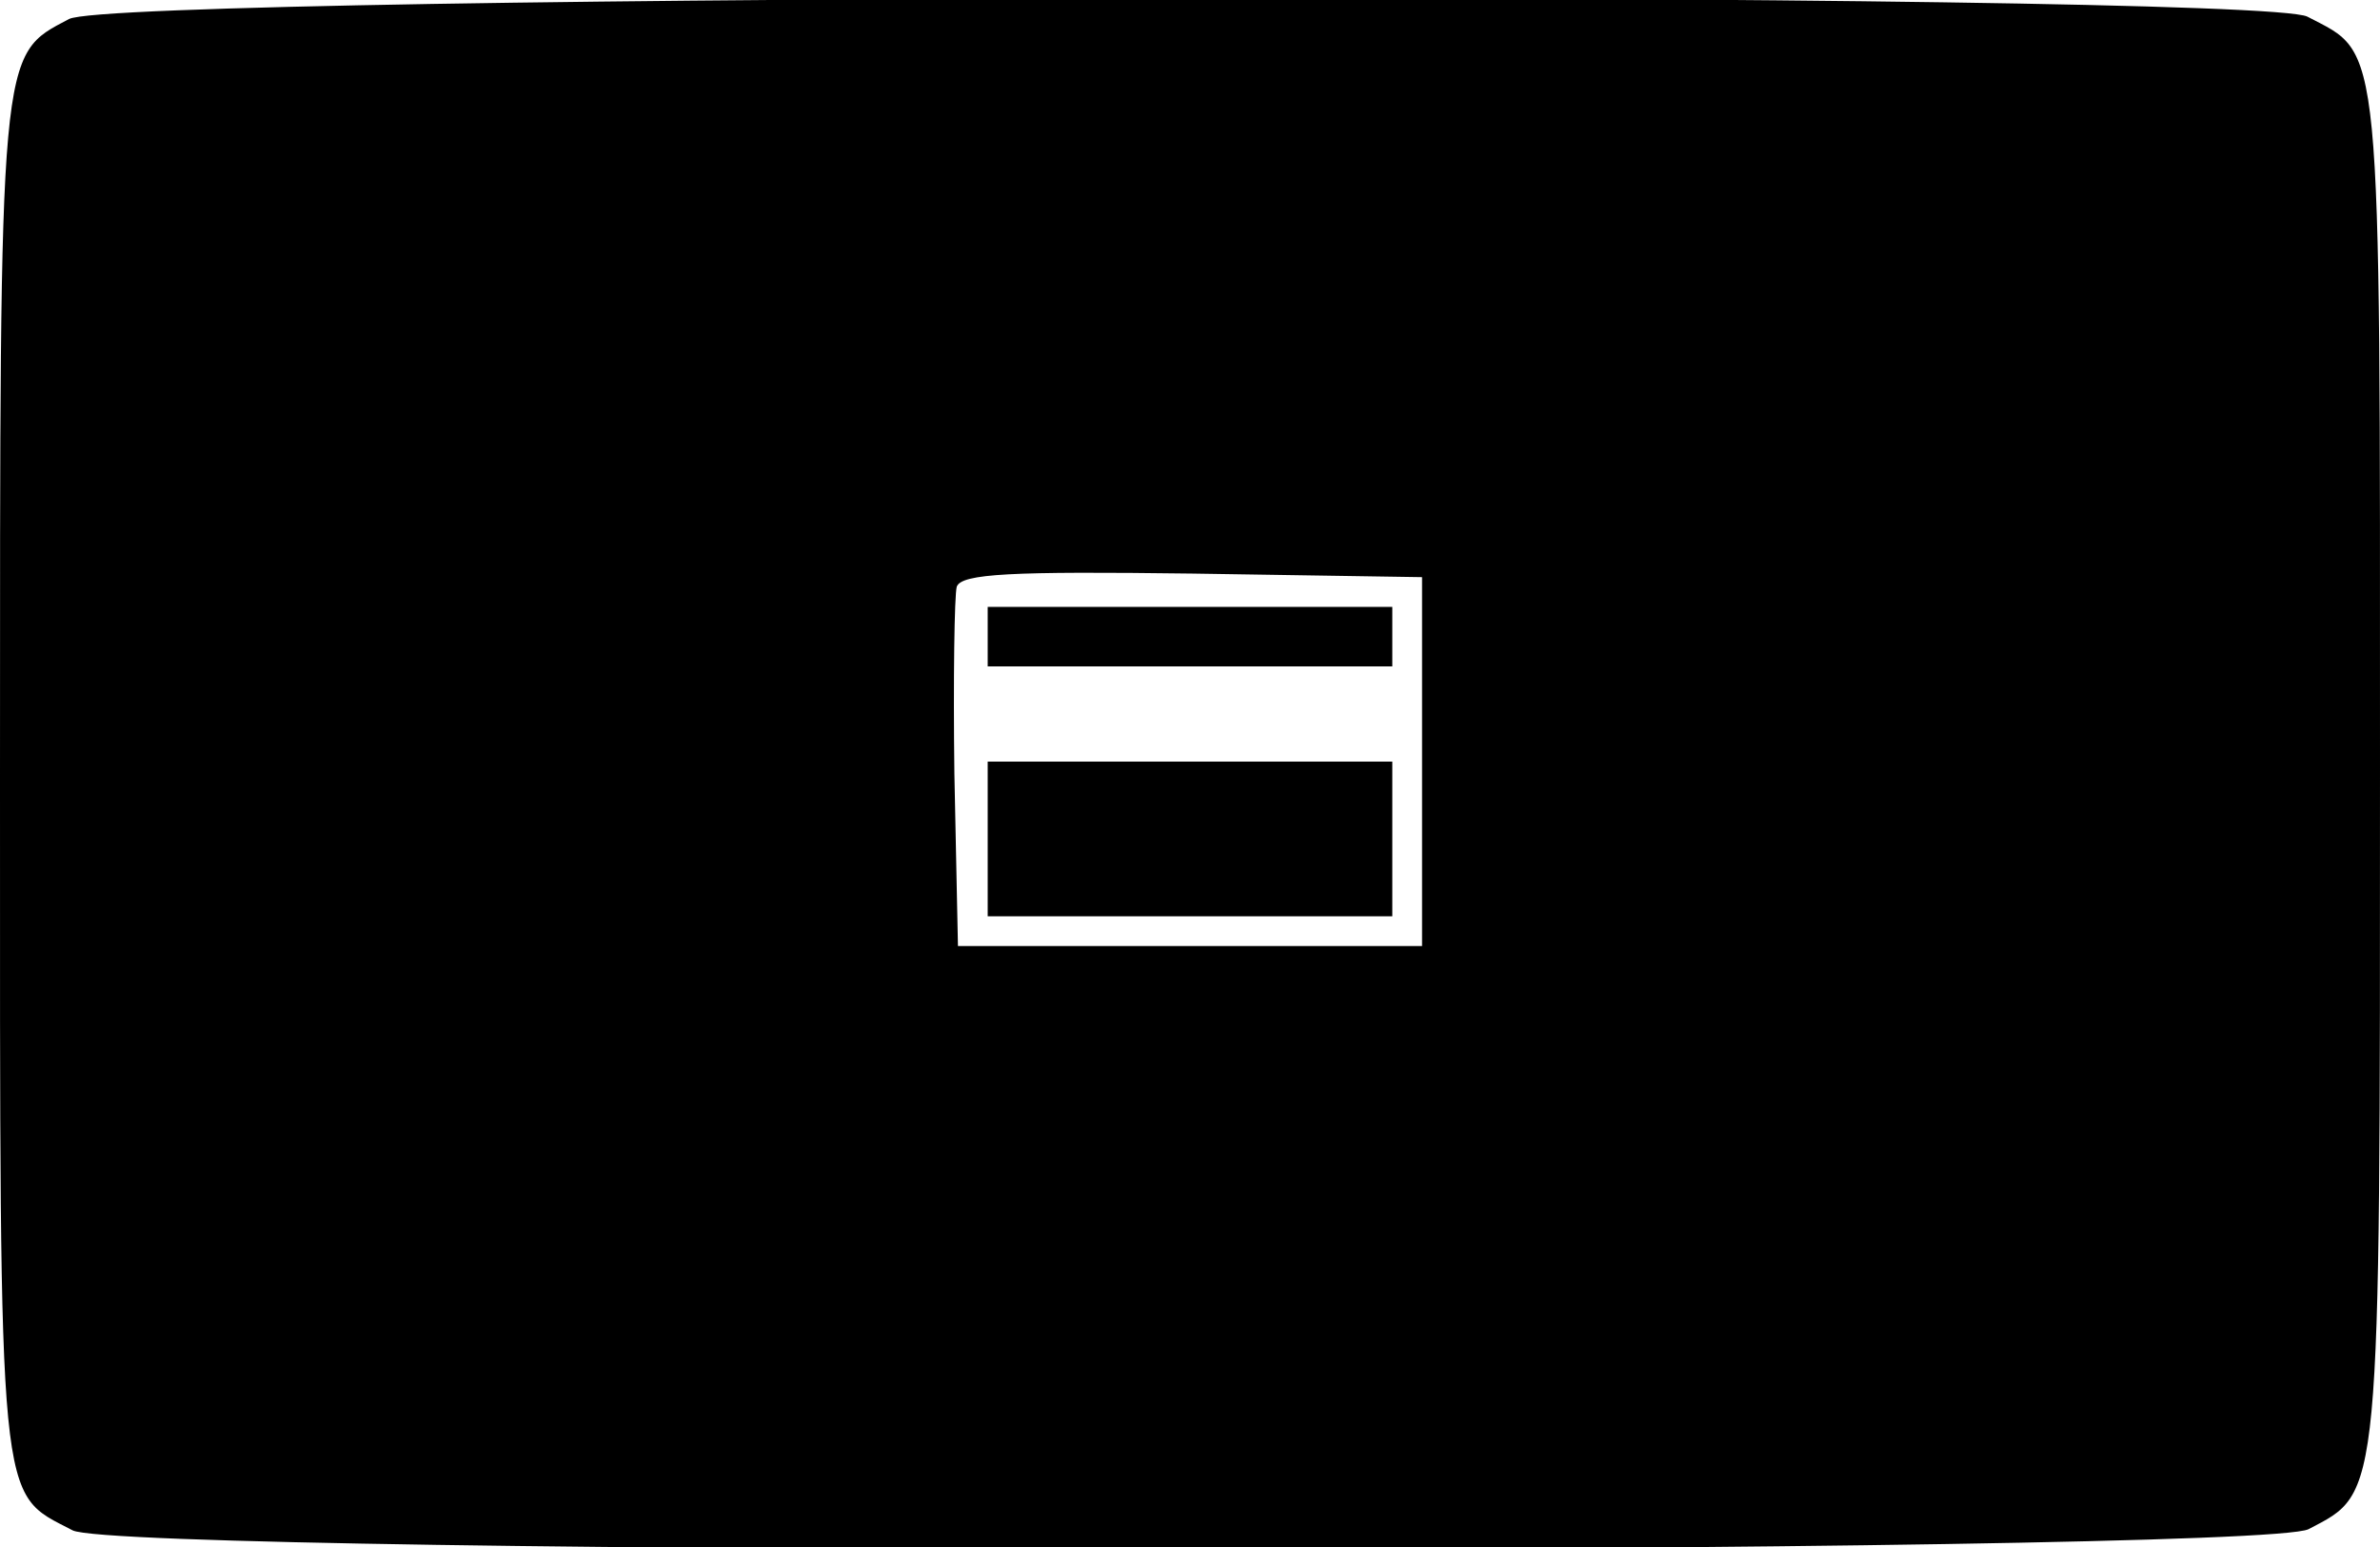
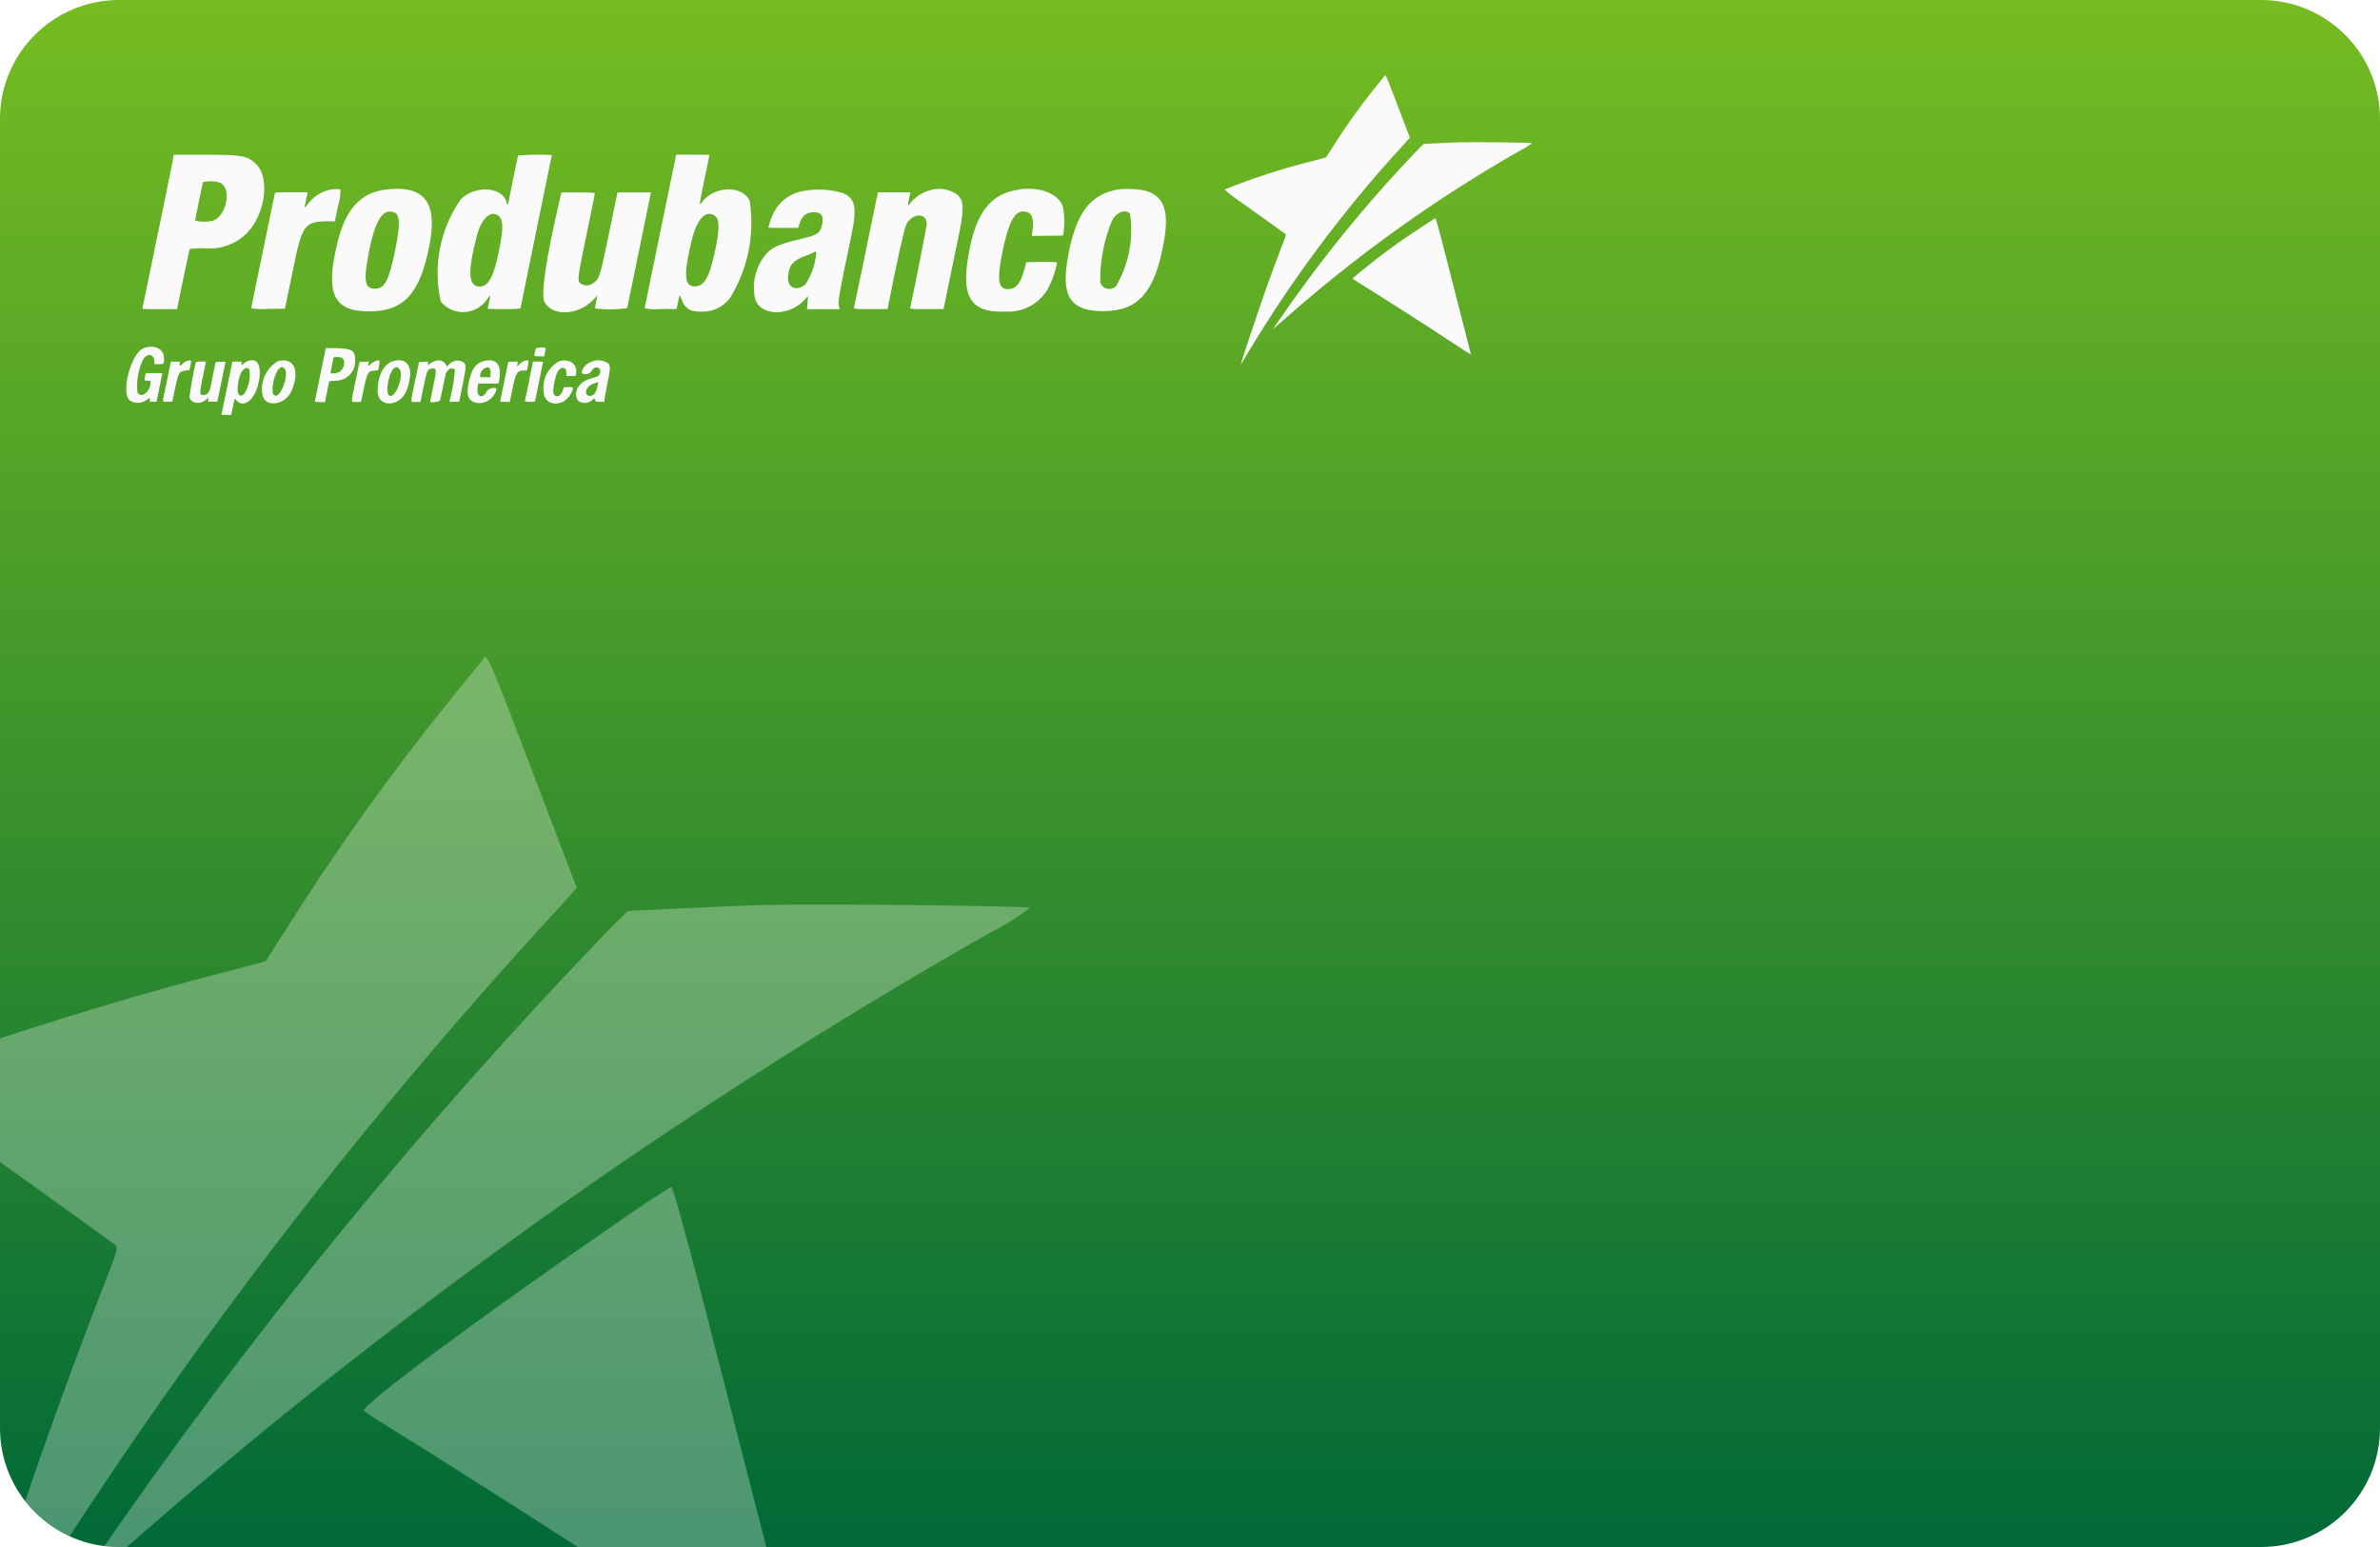
- <svg xmlns="http://www.w3.org/2000/svg" version="1.0" width="200pt" height="130pt" viewBox="0 0 200 130" preserveAspectRatio="xMidYMid meet">
-   <g transform="translate(0,130) scale(0.1,-0.1)" fill="#000000" stroke="none">
-     <path d="M58 1284 c-59 -31 -58 -21 -58 -639 0 -622 -2 -598 61 -631 43 -22 1836 -21 1879 1 61 32 60 19 60 640 0 622 2 598 -61 631 -43 22 -1841 20 -1881 -2z m1137 -624 l0 -155 -195 0 -195 0 -3 145 c-1 79 0 150 2 157 4 11 46 13 198 11 l193 -3 0 -155z" />
-     <path d="M830 765 l0 -25 170 0 170 0 0 25 0 25 -170 0 -170 0 0 -25z" />
-     <path d="M830 595 l0 -65 170 0 170 0 0 65 0 65 -170 0 -170 0 0 -65z" />
+ <svg xmlns="http://www.w3.org/2000/svg" width="82" height="53.3" viewBox="0 0 82 53.3">
+   <defs>
+     <style>
+       .cls-1 {
+         fill: url(#linear-gradient);
+       }
+ 
+       .cls-2 {
+         clip-path: url(#clip-path);
+       }
+ 
+       .cls-3 {
+         clip-path: url(#clip-path-2);
+       }
+ 
+       .cls-4, .cls-5 {
+         fill: #fafafb;
+         fill-rule: evenodd;
+       }
+ 
+       .cls-5 {
+         opacity: 0.3;
+       }
+     </style>
+     <linearGradient id="linear-gradient" x1="0.5" x2="0.5" y2="1" gradientUnits="objectBoundingBox">
+       <stop offset="0" stop-color="#76bc21" />
+       <stop offset="1" stop-color="#006937" />
+     </linearGradient>
+     <clipPath id="clip-path">
+       <rect id="Mask" class="cls-1" width="82" height="53.3" rx="4.1" transform="translate(9216 14038)" />
+     </clipPath>
+     <clipPath id="clip-path-2">
+       <rect id="Mask-2" data-name="Mask" class="cls-1" width="82" height="53.3" rx="4.1" />
+     </clipPath>
+   </defs>
+   <g id="Enmascarar_grupo_21" data-name="Enmascarar grupo 21" class="cls-2" transform="translate(-9216 -14038)">
+     <g id="Private-CPO" transform="translate(9215 14037)">
+       <g id="_3-Card-Detail-CPO" data-name="3-Card-Detail-CPO" transform="translate(-774 -174)">
+         <g id="Content" transform="translate(39 80)">
+           <g id="Image" transform="translate(736 95)">
+             <g id="Enmascarar_grupo_22" data-name="Enmascarar grupo 22" class="cls-3">
+               <rect id="Mask-3" data-name="Mask" class="cls-1" width="82" height="53.3" rx="4.1" />
+             </g>
+             <path id="path0" class="cls-4" d="M77.931,46.983l-.32.392A22.449,22.449,0,0,0,76.1,49.5c-.094.149-.174.274-.177.278s-.227.064-.5.133a22.7,22.7,0,0,0-3,.975,6.373,6.373,0,0,0,.649.49c.545.385.979.7,1.439,1.03.044.032.041.044-.087.369-.184.47-.419,1.105-.6,1.618-.228.651-.852,2.518-.842,2.518s.112-.172.238-.382a43.914,43.914,0,0,1,5.293-7.1c.066-.071.16-.175.209-.23l.089-.1-.1-.264c-.786-2.066-.724-1.917-.777-1.852m2.659,2.273c-.149,0-.5.019-.788.032l-.518.025-.161.158a45.913,45.913,0,0,0-4.8,5.887l-.233.34.458-.4a48.477,48.477,0,0,1,8.087-5.773,2.267,2.267,0,0,0,.386-.24c-.018-.018-1.988-.041-2.427-.028m-44.4.591c-.016.087-.161.8-.322,1.582l-.506,2.459c-.117.569-.218,1.054-.225,1.076-.011.039.028.041.589.041h.6l.012-.053c.007-.029.1-.492.213-1.029s.208-.983.217-.992a4.2,4.2,0,0,1,.487-.027,1.811,1.811,0,0,0,1.471-.51c.655-.658.818-1.947.306-2.41-.3-.268-.47-.3-1.772-.3H36.222l-.029.159m11.891-.129c-.013.036-.341,1.638-.341,1.667,0,.049-.042.015-.054-.044-.111-.552-1.087-.622-1.581-.113a4.459,4.459,0,0,0-.687,3.521,1,1,0,0,0,1.621-.115c.094-.136.1-.12.043.133-.026.118-.048.22-.048.227s.254.012.565.012a3.876,3.876,0,0,0,.565-.021c0-.011.244-1.2.541-2.648s.541-2.632.541-2.638a7.952,7.952,0,0,0-1.165.018m5.424.094c-.024.112-.326,1.575-.86,4.173-.109.532-.2.979-.2.994a1.845,1.845,0,0,0,.549.027h.549l.042-.206c.048-.231.073-.3.09-.241.131.43.325.559.8.535a1.16,1.16,0,0,0,.914-.477,4.914,4.914,0,0,0,.672-3.344c-.261-.555-1.25-.511-1.66.074-.085.121-.078.069.1-.8.1-.465.175-.849.175-.853s-.258-.007-.575-.007h-.574l-.027.124m-15.671.847c.4.207.2,1.166-.273,1.307a1.307,1.307,0,0,1-.6-.006c0-.036.253-1.273.271-1.324a1.047,1.047,0,0,1,.6.023m3.751.241a1.31,1.31,0,0,0-.732.484c-.137.176-.137.176-.068-.139l.057-.262h-.561c-.514,0-.562,0-.573.041-.006.023-.177.846-.378,1.829s-.382,1.859-.4,1.946-.035.169-.035.183a2.375,2.375,0,0,0,.581.019l.581-.006.066-.318c.036-.175.146-.706.243-1.181.28-1.365.383-1.5,1.117-1.512l.293,0,.112-.54a1.753,1.753,0,0,0,.084-.558.834.834,0,0,0-.383.017m1.93-.011c-.863.109-1.38.685-1.658,1.847-.419,1.749-.136,2.35,1.106,2.348,1.206,0,1.764-.631,2.082-2.348.266-1.433-.215-2.013-1.531-1.847m18.8.012a1.314,1.314,0,0,0-.717.458c-.1.134-.1.1-.007-.323l.012-.053h-1.12l-.042.206c-.257,1.257-.773,3.745-.783,3.776s.026.041.574.041h.587l.028-.147c.251-1.31.549-2.649.619-2.777.217-.4.7-.4.7-.012,0,.1-.533,2.789-.576,2.907-.008.023.116.029.572.029h.583l.161-.782c.089-.43.235-1.137.326-1.571.225-1.076.226-1.34.01-1.573a1.068,1.068,0,0,0-.928-.18m3.052-.013c-.921.117-1.428.69-1.694,1.914-.378,1.743-.057,2.345,1.223,2.291a1.564,1.564,0,0,0,1.54-.984,3.283,3.283,0,0,0,.225-.7c0-.023-.122-.029-.53-.029s-.532.007-.538.029l-.062.229c-.132.493-.291.682-.572.682-.354,0-.387-.393-.129-1.529.2-.88.409-1.2.736-1.143.245.046.309.253.233.749l-.014.089.537-.006.537-.006.022-.094a2.836,2.836,0,0,0-.019-.9c-.168-.453-.76-.688-1.5-.6m3.446,0c-1.028.146-1.539.851-1.8,2.481-.2,1.24.151,1.721,1.248,1.716,1.21-.006,1.776-.656,2.084-2.4.193-1.09-.009-1.6-.7-1.764a3.268,3.268,0,0,0-.832-.036M57.9,50.937a1.38,1.38,0,0,0-.993.718,2.534,2.534,0,0,0-.2.545s.233.006.517.006h.517l.027-.1c.083-.308.239-.441.516-.441.256,0,.347.146.274.441s-.149.344-.768.491c-.755.179-1,.294-1.214.577a1.811,1.811,0,0,0-.322,1.489c.184.582,1.164.6,1.69.032l.132-.142-.017.227-.017.227h1.133l-.026-.073c-.056-.16-.029-.317.421-2.479.2-.947.133-1.267-.288-1.448a2.955,2.955,0,0,0-1.387-.069m-8.329.1c-.514,2.188-.709,3.474-.566,3.732.269.486,1.143.453,1.65-.062l.168-.171-.043.206c-.024.113-.043.219-.044.236a3.924,3.924,0,0,0,1.114-.012c.007-.023.081-.38.165-.794s.259-1.272.39-1.906l.25-1.218.013-.065H51.512l-.025.112c-.014.061-.142.678-.284,1.371-.295,1.432-.316,1.5-.527,1.641a.368.368,0,0,1-.429.021c-.134-.116-.139-.084.346-2.415.077-.369.139-.684.139-.7s-.13-.03-.576-.03h-.576l-.012.053m-5.74.64c.195.081.2.434.024,1.295-.219,1.064-.36,1.329-.707,1.329-.319,0-.378-.243-.245-1.011.224-1.3.506-1.789.928-1.613m25.34.037a3.8,3.8,0,0,1-.482,2.5.327.327,0,0,1-.544-.132,5.465,5.465,0,0,1,.4-2.114c.151-.3.447-.423.623-.258m-21.727.109c.139.139.138.405,0,1.125-.187.941-.368,1.282-.681,1.282-.391,0-.416-.53-.083-1.781.16-.6.51-.885.769-.627m7.423-.028c.158.1.166.451.023,1.131-.209,1-.379,1.3-.729,1.3s-.375-.426-.094-1.576c.184-.754.478-1.07.8-.859m24.385.37a21.883,21.883,0,0,0-2.419,1.795c.017.015.131.09.254.166.7.432,2.217,1.4,3.387,2.171.239.157.437.282.44.279s-.135-.551-.308-1.217-.443-1.722-.6-2.346c-.163-.641-.3-1.134-.315-1.133s-.211.13-.437.285m-20.894.908a2.3,2.3,0,0,1-.371,1.085c-.337.278-.661.1-.594-.333.056-.364.179-.495.605-.651a2.7,2.7,0,0,0,.255-.105c.091-.049.106-.049.106,0m-23.173,3.29c-.435.16-.8,1.541-.481,1.8a.494.494,0,0,0,.574-.013l.115-.078v.069c0,.067,0,.069.118.069a.607.607,0,0,0,.118-.006s.046-.226.1-.494l.1-.488h-.575l-.016.088c-.009.048-.021.106-.027.128s.008.041.1.047l.113.007-.007.094c-.023.307-.335.517-.448.3a2.14,2.14,0,0,1,.191-1.125c.141-.25.394-.2.394.072v.081h.151c.178,0,.181,0,.182-.2,0-.326-.328-.49-.707-.351M48.7,56.353a2.531,2.531,0,0,0-.058.259.437.437,0,0,0,.173.018h.173l.027-.133c.015-.073.027-.142.027-.153a.6.6,0,0,0-.341.01M41.45,56.4c-.03.125-.365,1.764-.365,1.785s.076.023.175.023h.175l.015-.088c.008-.049.041-.208.072-.355s.056-.269.056-.273a1.675,1.675,0,0,1,.206-.021.669.669,0,0,0,.688-.72c0-.319-.107-.387-.628-.4l-.381-.008-.013.055m.584.3c.112.088.071.327-.078.452-.076.064-.331.1-.331.043,0-.029.092-.478.105-.514s.232-.037.3.019m-5.362.094a.389.389,0,0,0-.14.092c-.086.09-.115.09-.1,0l.01-.071h-.314l-.1.488c-.055.269-.119.576-.143.684-.049.226-.052.222.155.211l.138-.007.087-.418c.122-.587.144-.626.384-.652l.116-.012.03-.129c.052-.224.045-.235-.122-.187m2.071.018a.459.459,0,0,0-.126.083c-.047.057-.077.048-.06-.02s.014-.059-.149-.059h-.164l-.051.253c-.028.139-.113.552-.189.918l-.138.665h.339l.052-.253c.07-.339.065-.328.122-.256.23.293.618.019.752-.53.156-.64-.008-.978-.389-.8m1.069-.012a1.115,1.115,0,0,0-.53,1.15c.069.456.769.382.991-.105.321-.7.1-1.2-.461-1.045m3.331.013a.508.508,0,0,0-.139.094c-.063.071-.091.063-.073-.021l.016-.072-.16.007-.16.007-.135.647c-.17.813-.172.729.023.729h.161l.1-.464c.116-.551.142-.6.365-.614l.128-.011.026-.131c.048-.237.031-.256-.15-.173m.671-.023c-.337.073-.565.494-.565,1.042,0,.6.8.558,1.012-.059.247-.7.068-1.1-.448-.983m1.412.006a.594.594,0,0,0-.157.081c-.094.072-.106.071-.087,0l.015-.06-.16.007-.16.007-.136.647c-.171.813-.173.729.022.729h.161l.1-.488c.127-.616.151-.665.328-.665.133,0,.134.042.015.613-.059.285-.107.523-.107.529,0,.047.33.006.341-.042.007-.029.05-.238.1-.465.1-.5.095-.478.167-.565a.17.17,0,0,1,.245-.033,5.614,5.614,0,0,1-.182,1.064c-.014.053-.011.054.158.047l.172-.007.116-.569c.124-.6.128-.7.037-.782a.386.386,0,0,0-.492.06l-.092.083-.021-.055a.3.3,0,0,0-.379-.135m1.687,0c-.276.069-.412.247-.513.672-.12.5-.036.73.286.774a.616.616,0,0,0,.656-.477c0-.084-.279-.034-.326.059-.166.326-.393.2-.318-.179l.015-.074h.7l.026-.149c.087-.5-.107-.73-.522-.627m1.381,0a.506.506,0,0,0-.162.108l-.09.087.016-.087.016-.087h-.166a.637.637,0,0,0-.166.011c0,.013-.252,1.245-.271,1.324-.012.051-.007.053.159.053H47.8l.091-.441c.117-.569.161-.641.4-.641h.1l.028-.137c.048-.23.041-.24-.126-.191M49.5,56.8a1.041,1.041,0,0,0-.531,1.071c.022.488.684.524.932.051.116-.221.11-.24-.079-.231l-.156.007-.046.124c-.1.257-.326.248-.325-.014a2.577,2.577,0,0,1,.109-.54c.089-.285.353-.331.347-.06l0,.1h.317l.015-.078c.061-.327-.217-.533-.581-.431m1.218-.016c-.248.056-.435.23-.435.406,0,.1.269.068.322-.04.112-.228.387-.144.29.089-.03.072-.065.09-.329.165-.372.106-.568.413-.448.7.066.16.368.182.518.038.076-.073.089-.074.1-.006.007.048.022.054.166.06l.159.007v-.067c0-.037.042-.278.094-.535.113-.561.117-.642.034-.725a.6.6,0,0,0-.469-.095m-13.74.06a10.8,10.8,0,0,0-.216,1.188c.037.229.359.281.574.092l.081-.071-.008.069-.008.069.158.007c.148.007.159,0,.171-.047.02-.086.271-1.314.271-1.327a.637.637,0,0,0-.17,0l-.17.007-.077.376c-.042.207-.089.434-.1.5-.033.165-.122.26-.243.26-.153,0-.153,0,.074-1.088l.014-.065h-.168c-.114,0-.172.01-.178.03m11.482.635c-.075.366-.142.678-.148.694s.035.03.168.03a.739.739,0,0,0,.179-.011c0-.013.252-1.245.271-1.324.012-.051.007-.053-.16-.053H48.6l-.137.665m-8.441-.44c.213.15-.121,1.083-.337.941-.151-.1.01-.848.2-.948.072-.037.071-.037.134.007m3.973.024c.187.187-.129,1.046-.34.926-.164-.093-.007-.883.193-.963.074-.03.082-.028.148.037m3.118-.017a.432.432,0,0,1,.023.221l0,.088h-.353v-.067c0-.177.227-.341.334-.242m-8.287.049a1.208,1.208,0,0,1-.169.819c-.222.236-.314-.115-.161-.608.072-.231.256-.349.33-.211m12.013.478c-.007.029-.022.1-.033.153-.044.207-.2.331-.325.251-.137-.09-.024-.323.2-.4.179-.065.177-.065.163,0" transform="translate(-30.236 -44.354)" />
+             <path id="path0-2" data-name="path0" class="cls-5" d="M92.859,47.066,91.674,48.52A83.229,83.229,0,0,0,86.052,56.4c-.349.552-.644,1.015-.656,1.03s-.84.237-1.841.493c-3.956,1.013-10.723,3.211-11.137,3.616a23.632,23.632,0,0,0,2.405,1.818c2.02,1.428,3.629,2.58,5.334,3.819.162.118.151.163-.322,1.37-.683,1.743-1.554,4.1-2.219,6-.844,2.415-3.158,9.334-3.121,9.334.018,0,.415-.638.883-1.417A162.819,162.819,0,0,1,95,56.137c.245-.264.595-.648.776-.853l.331-.373-.373-.979c-2.916-7.658-2.684-7.106-2.879-6.866m9.858,8.427c-.552.016-1.867.071-2.922.12l-1.919.091-.6.587A170.227,170.227,0,0,0,79.466,78.118L78.6,79.38l1.7-1.49a179.737,179.737,0,0,1,29.984-21.4,8.4,8.4,0,0,0,1.433-.891c-.066-.068-7.372-.151-9-.1M97.744,66.277c-4.913,3.378-9.131,6.507-8.968,6.654.063.057.487.333.943.614,2.591,1.6,8.219,5.208,12.559,8.05.886.58,1.619,1.046,1.631,1.034s-.5-2.041-1.141-4.511-1.644-6.384-2.235-8.7c-.606-2.377-1.114-4.206-1.168-4.2s-.781.481-1.621,1.058" transform="translate(-76.236 -24.32)" />
+           </g>
+         </g>
+       </g>
+     </g>
  </g>
</svg>
